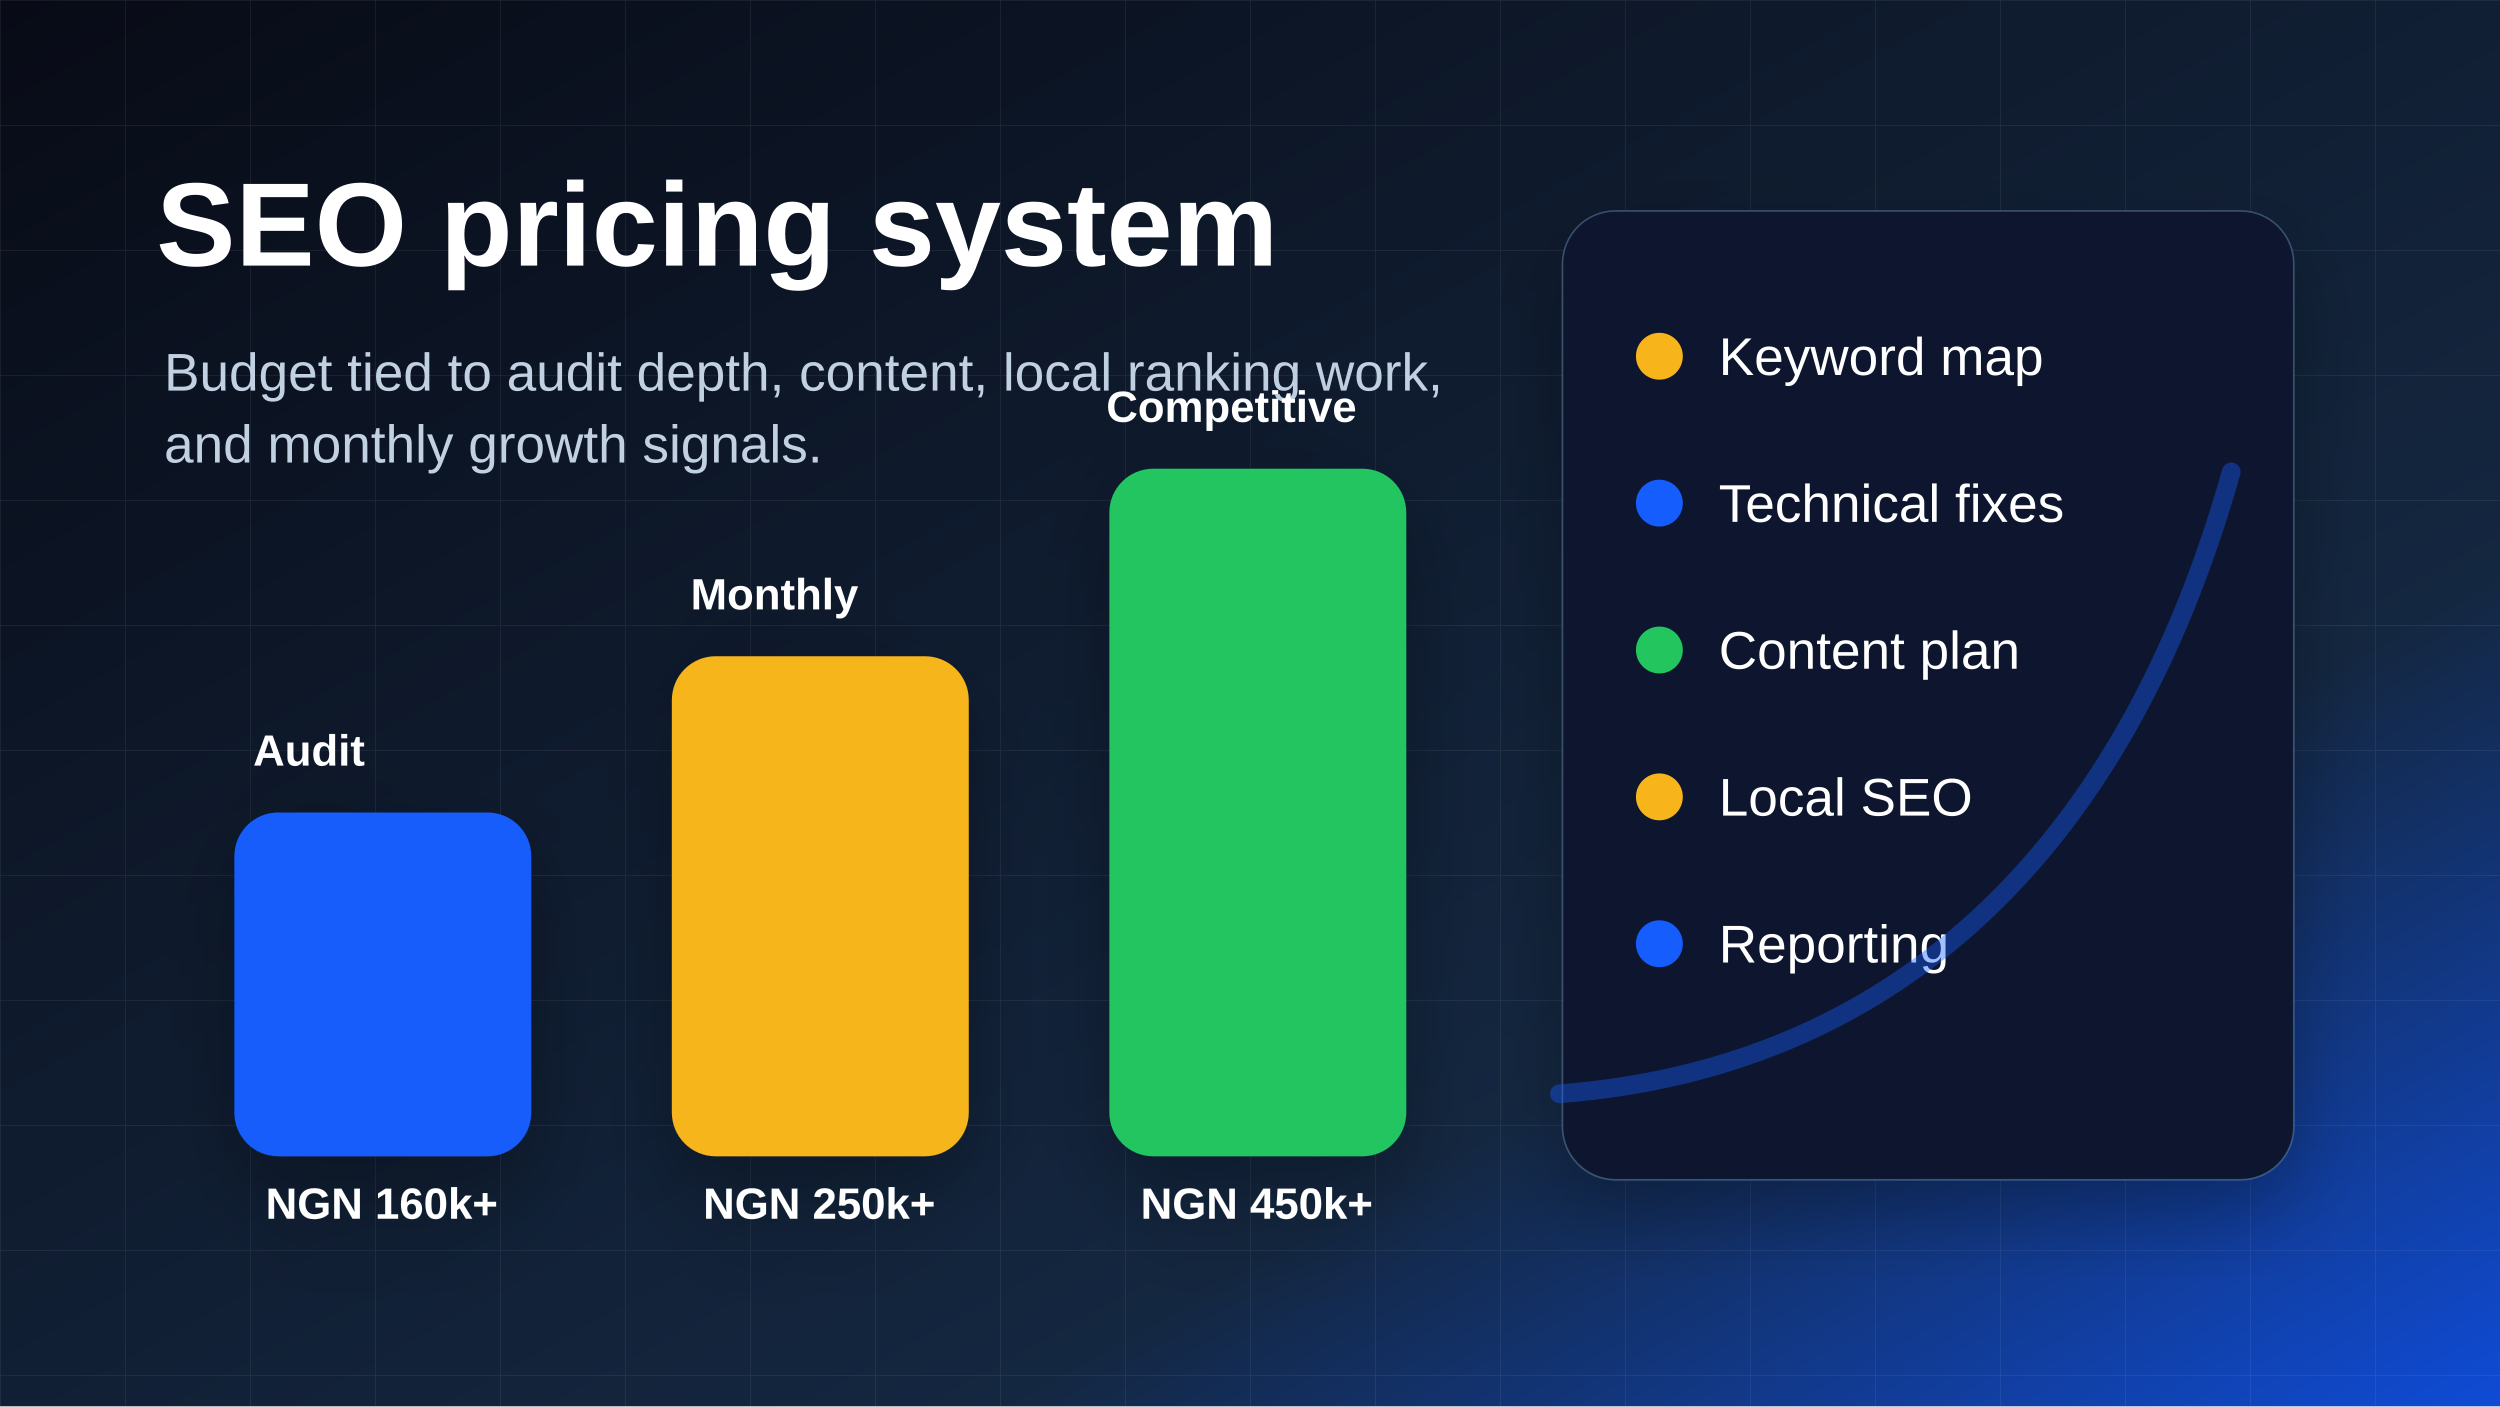
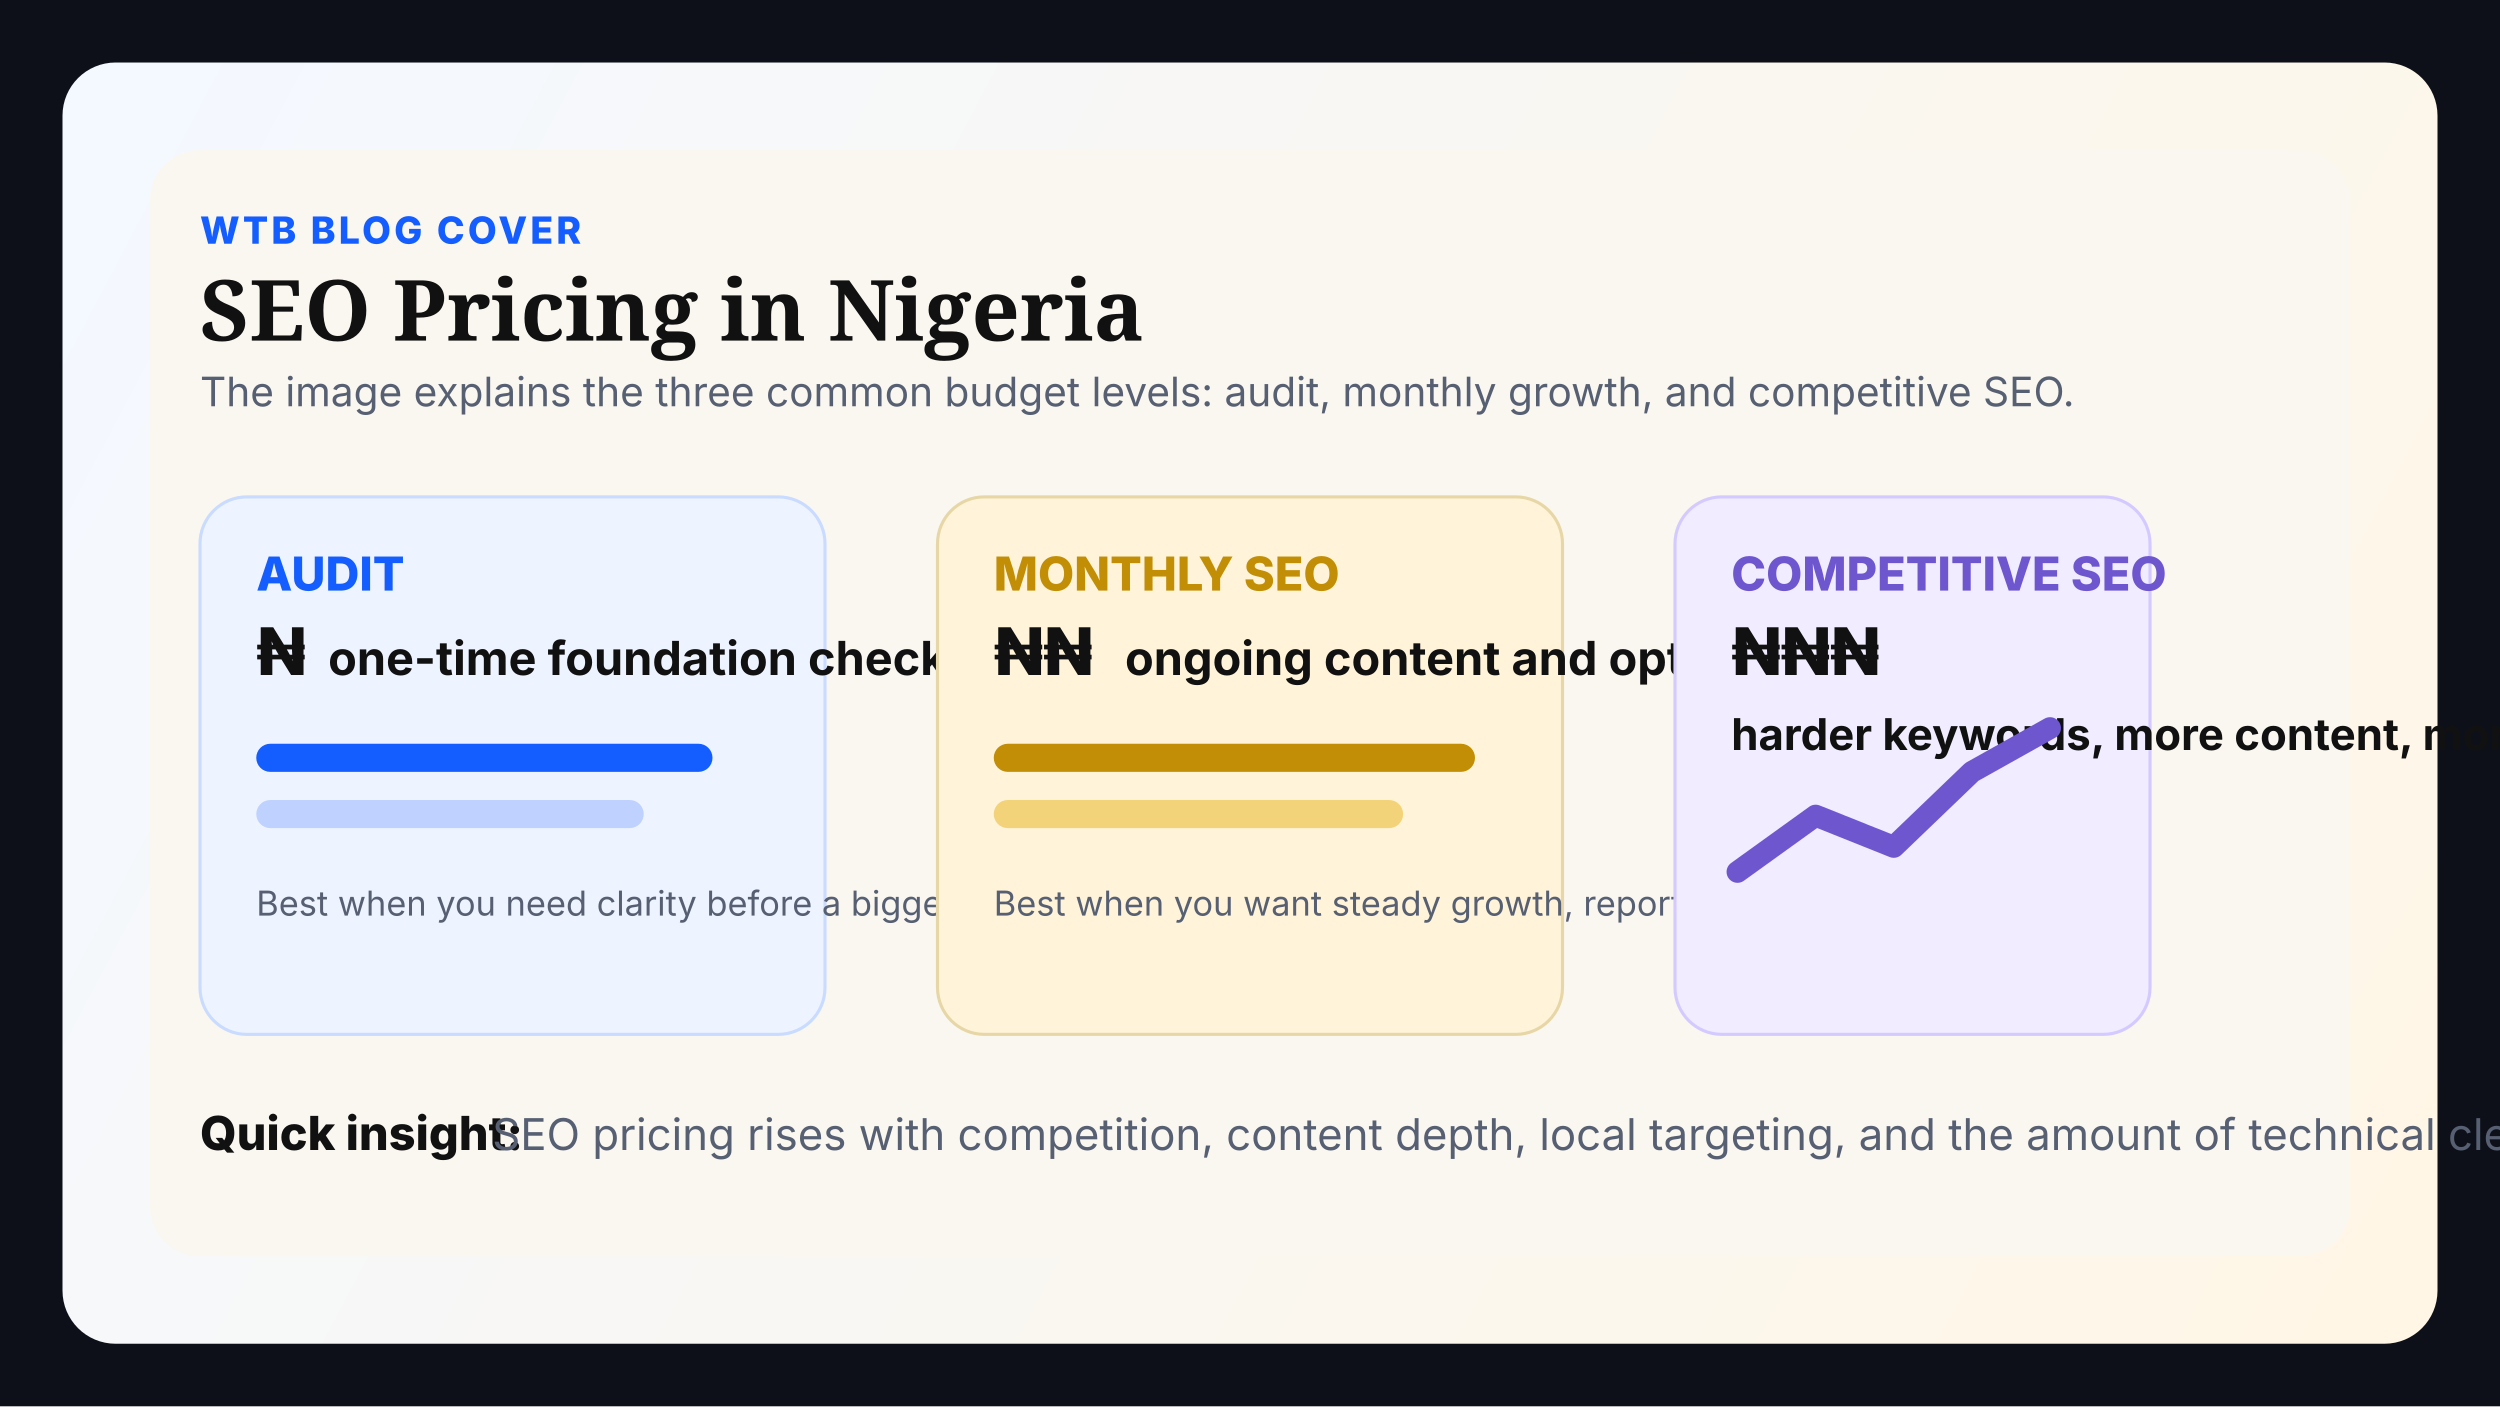
- <svg xmlns="http://www.w3.org/2000/svg" viewBox="0 0 1600 900" role="img" aria-labelledby="title desc">
+ <svg xmlns="http://www.w3.org/2000/svg" width="1600" height="900" viewBox="0 0 1600 900" fill="none">
+   <rect width="1600" height="900" fill="#0D1018" />
+   <rect x="40" y="40" width="1520" height="820" rx="34" fill="url(#bg)" />
+   <rect x="96" y="96" width="1408" height="708" rx="32" fill="#FAF7F0" />
+   <text x="128" y="156" fill="#145EFF" font-family="Inter, Arial, sans-serif" font-size="24" font-weight="800" letter-spacing="2">WTB BLOG COVER</text>
+   <text x="128" y="218" fill="#111111" font-family="Georgia, serif" font-size="54" font-weight="700">SEO Pricing in Nigeria</text>
+   <text x="128" y="260" fill="#576072" font-family="Inter, Arial, sans-serif" font-size="26">The image explains the three common budget levels: audit, monthly growth, and competitive SEO.</text>
+   <rect x="128" y="318" width="400" height="344" rx="30" fill="#EEF4FF" stroke="#C9DBFF" stroke-width="2" />
+   <text x="164" y="378" fill="#145EFF" font-family="Inter, Arial, sans-serif" font-size="30" font-weight="800">AUDIT</text>
+   <text x="164" y="432" fill="#111111" font-family="Inter, Arial, sans-serif" font-size="42" font-weight="800">₦</text>
+   <text x="210" y="432" fill="#111111" font-family="Inter, Arial, sans-serif" font-size="30" font-weight="700">one-time foundation check</text>
+   <rect x="164" y="476" width="292" height="18" rx="9" fill="#145EFF" />
+   <rect x="164" y="512" width="248" height="18" rx="9" fill="#BFD2FF" />
+   <text x="164" y="586" fill="#576072" font-family="Inter, Arial, sans-serif" font-size="22">Best when you need clarity before a bigger SEO push.</text>
+   <rect x="600" y="318" width="400" height="344" rx="30" fill="#FFF4D9" stroke="#E7D7A7" stroke-width="2" />
+   <text x="636" y="378" fill="#C18E06" font-family="Inter, Arial, sans-serif" font-size="30" font-weight="800">MONTHLY SEO</text>
+   <text x="636" y="432" fill="#111111" font-family="Inter, Arial, sans-serif" font-size="42" font-weight="800">₦₦</text>
+   <text x="720" y="432" fill="#111111" font-family="Inter, Arial, sans-serif" font-size="30" font-weight="700">ongoing content and optimisation</text>
+   <rect x="636" y="476" width="308" height="18" rx="9" fill="#C18E06" />
+   <rect x="636" y="512" width="262" height="18" rx="9" fill="#F3D37A" />
+   <text x="636" y="586" fill="#576072" font-family="Inter, Arial, sans-serif" font-size="22">Best when you want steady growth, reporting, and stronger visibility.</text>
+   <rect x="1072" y="318" width="304" height="344" rx="30" fill="#F1ECFF" stroke="#D5CAFF" stroke-width="2" />
+   <text x="1108" y="378" fill="#6E56CF" font-family="Inter, Arial, sans-serif" font-size="30" font-weight="800">COMPETITIVE SEO</text>
+   <text x="1108" y="432" fill="#111111" font-family="Inter, Arial, sans-serif" font-size="42" font-weight="800">₦₦₦</text>
+   <text x="1108" y="480" fill="#111111" font-family="Inter, Arial, sans-serif" font-size="28" font-weight="700">harder keywords, more content, more technical work</text>
+   <path d="M1112 558L1162 522L1212 542L1262 494L1312 466" stroke="#6E56CF" stroke-width="14" stroke-linecap="round" stroke-linejoin="round" />
+   <text x="128" y="736" fill="#111111" font-family="Inter, Arial, sans-serif" font-size="30" font-weight="800">Quick insight:</text>
+   <text x="315" y="736" fill="#576072" font-family="Inter, Arial, sans-serif" font-size="28">SEO pricing rises with competition, content depth, local targeting, and the amount of technical clean-up needed.</text>
  <defs>
-     <linearGradient id="bg" x1="0" x2="1" y1="0" y2="1">
-       <stop offset="0" stop-color="#080b16" />
-       <stop offset=".7" stop-color="#142740" />
-       <stop offset="1" stop-color="#0f4bd6" />
+     <linearGradient id="bg" x1="84" y1="84" x2="1518" y2="842" gradientUnits="userSpaceOnUse">
+       <stop stop-color="#F4F8FF" />
+       <stop offset="0.58" stop-color="#FAF7F0" />
+       <stop offset="1" stop-color="#FFF6E6" />
    </linearGradient>
-     <pattern id="grid" width="80" height="80" patternUnits="userSpaceOnUse">
-       <path d="M80 0H0v80" fill="none" stroke="#fff" stroke-opacity=".08" />
-     </pattern>
-     <filter id="shadow">
-       <feDropShadow dx="0" dy="22" stdDeviation="24" flood-color="#000" flood-opacity=".28" />
-     </filter>
  </defs>
-   <rect width="1600" height="900" fill="url(#bg)" />
-   <rect width="1600" height="900" fill="url(#grid)" />
-   <text x="100" y="170" fill="#fff" font-family="Arial, sans-serif" font-size="76" font-weight="800">SEO pricing system</text>
-   <text x="105" y="250" fill="#c2d1e2" font-family="Arial, sans-serif" font-size="34">Budget tied to audit depth, content, local ranking work,</text>
-   <text x="105" y="296" fill="#c2d1e2" font-family="Arial, sans-serif" font-size="34">and monthly growth signals.</text>
-   <g filter="url(#shadow)" font-family="Arial, sans-serif" font-weight="800">
-     <rect x="150" y="520" width="190" height="220" rx="28" fill="#155dfc" />
-     <text x="170" y="780" fill="#fff" font-size="28">NGN 160k+</text>
-     <text x="162" y="490" fill="#fff" font-size="28">Audit</text>
-     <rect x="430" y="420" width="190" height="320" rx="28" fill="#f7b51b" />
-     <text x="450" y="780" fill="#fff" font-size="28">NGN 250k+</text>
-     <text x="442" y="390" fill="#fff" font-size="28">Monthly</text>
-     <rect x="710" y="300" width="190" height="440" rx="28" fill="#22c55e" />
-     <text x="730" y="780" fill="#fff" font-size="28">NGN 450k+</text>
-     <text x="708" y="270" fill="#fff" font-size="28">Competitive</text>
-   </g>
-   <rect x="1000" y="135" width="468" height="620" rx="34" fill="#08182e" stroke="#6a84a8" stroke-opacity=".5" filter="url(#shadow)" />
-   <g font-family="Arial, sans-serif" font-size="34" fill="#fff">
-     <circle cx="1062" cy="228" r="15" fill="#f7b51b" />
-     <text x="1100" y="240">Keyword map</text>
-     <circle cx="1062" cy="322" r="15" fill="#155dfc" />
-     <text x="1100" y="334">Technical fixes</text>
-     <circle cx="1062" cy="416" r="15" fill="#22c55e" />
-     <text x="1100" y="428">Content plan</text>
-     <circle cx="1062" cy="510" r="15" fill="#f7b51b" />
-     <text x="1100" y="522">Local SEO</text>
-     <circle cx="1062" cy="604" r="15" fill="#155dfc" />
-     <text x="1100" y="616">Reporting</text>
-   </g>
-   <path d="M998 700c210-16 360-150 430-398" fill="none" stroke="#155dfc" stroke-opacity=".4" stroke-width="12" stroke-linecap="round" />
</svg>
